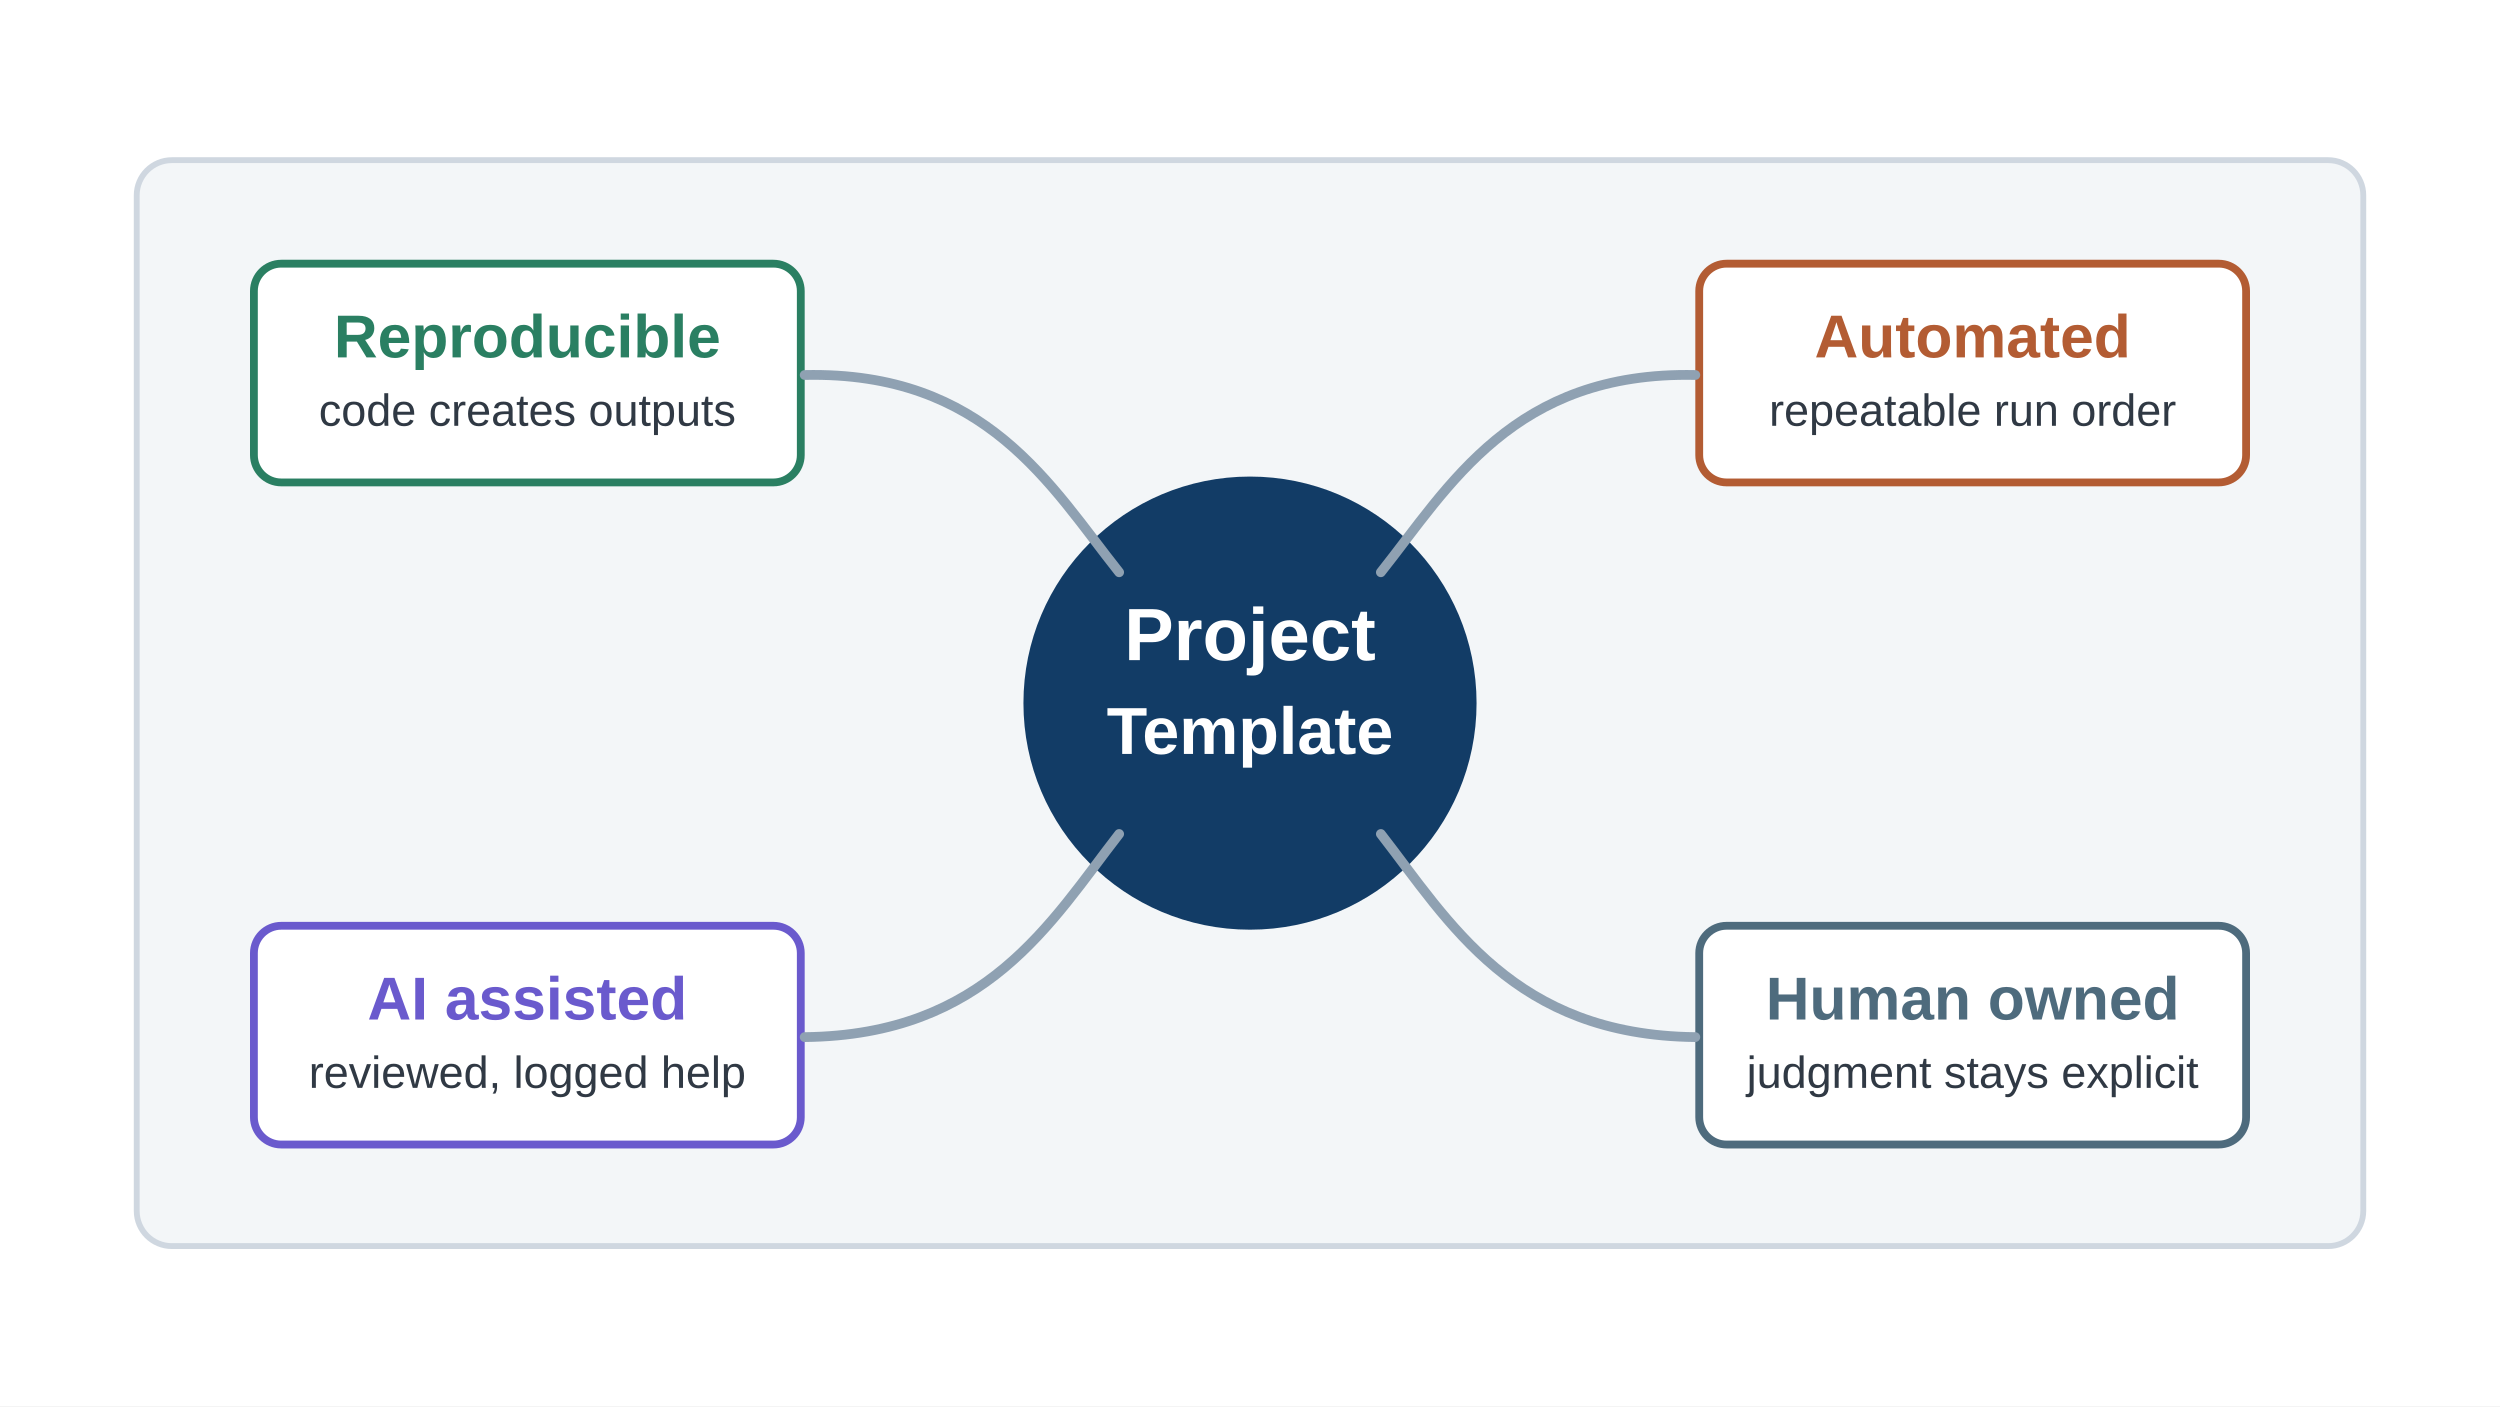
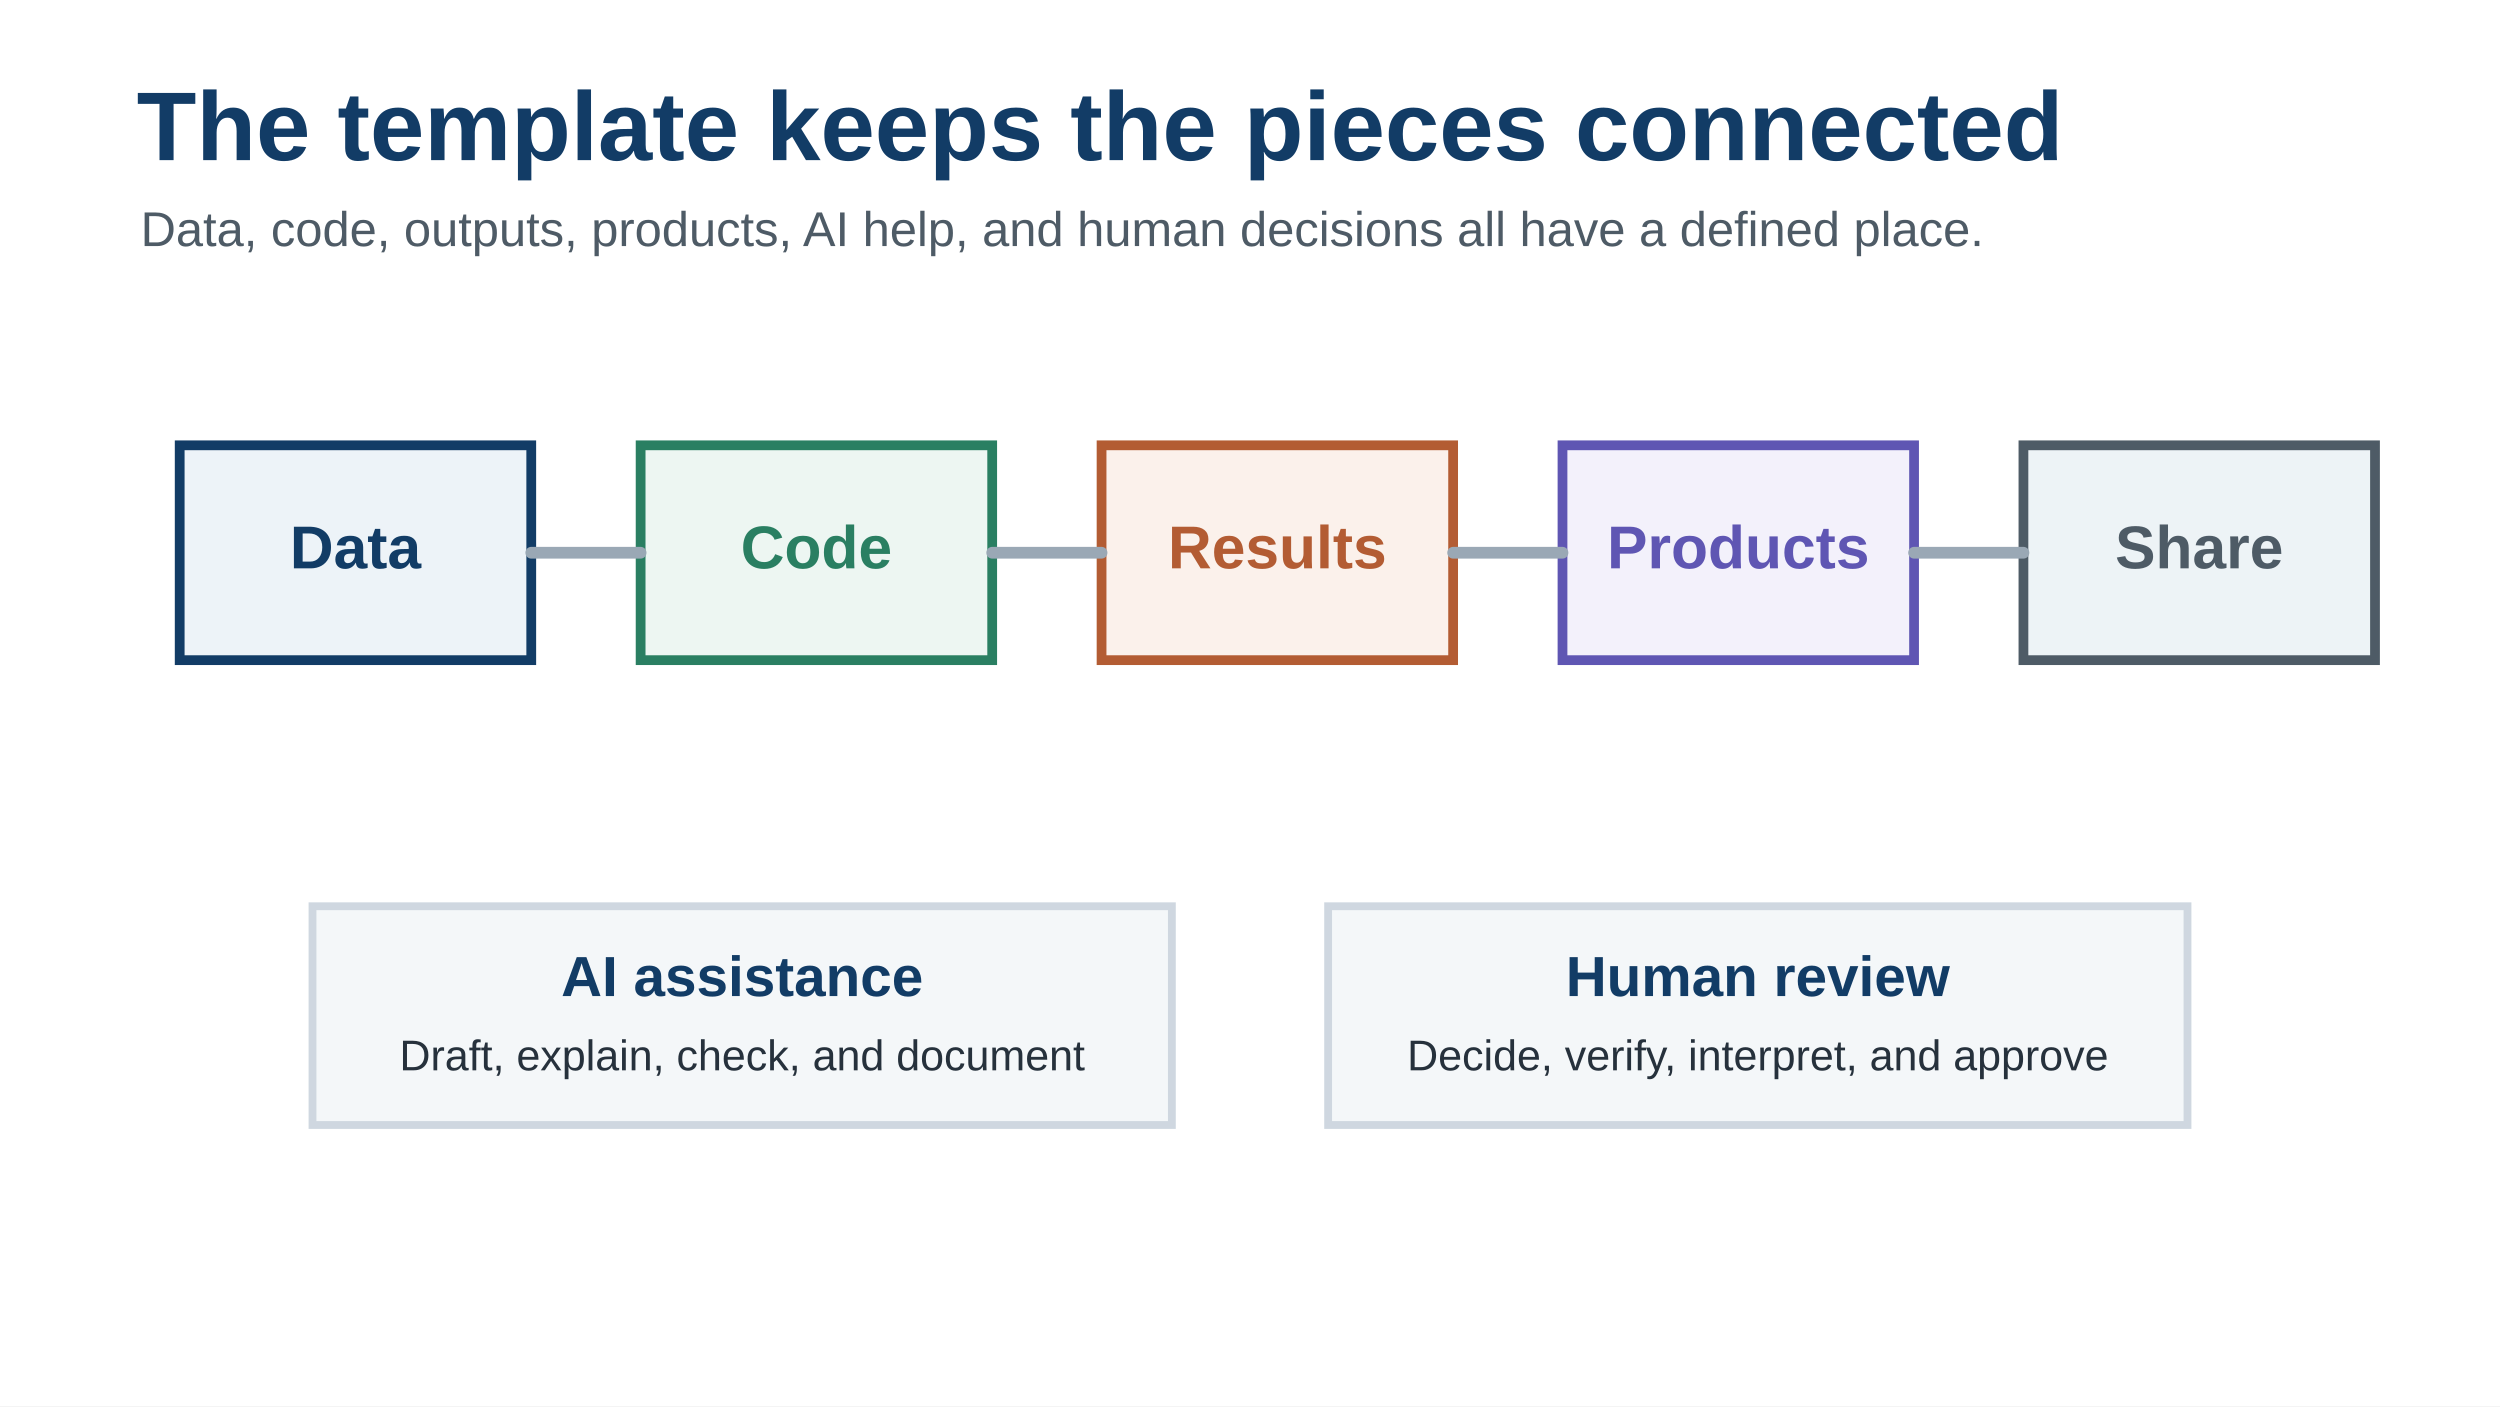
- <svg xmlns="http://www.w3.org/2000/svg" width="1280" height="720" viewBox="0 0 1280 720" role="img" aria-label="AI assisted reproducible analysis concept">
+ <svg xmlns="http://www.w3.org/2000/svg" width="1280" height="720" viewBox="0 0 1280 720" role="img" aria-label="Template concept for AI assisted reproducible analysis">
  <rect width="1280" height="720" fill="#ffffff" />
-   <rect x="70" y="82" width="1140" height="556" rx="18" fill="#f3f6f8" stroke="#cfd7e0" stroke-width="3" />
-   <circle cx="640" cy="360" r="116" fill="#123c66" />
-   <text x="640" y="338" text-anchor="middle" font-family="Arial, Helvetica, sans-serif" font-size="38" font-weight="700" fill="#ffffff">Project</text>
-   <text x="640" y="386" text-anchor="middle" font-family="Arial, Helvetica, sans-serif" font-size="34" font-weight="700" fill="#ffffff">Template</text>
+   <text x="70" y="82" font-family="Arial, Helvetica, sans-serif" font-size="50" font-weight="700" fill="#123c66">The template keeps the pieces connected</text>
+   <text x="72" y="126" font-family="Arial, Helvetica, sans-serif" font-size="25" fill="#4e5b66">Data, code, outputs, products, AI help, and human decisions all have a defined place.</text>
  <g font-family="Arial, Helvetica, sans-serif">
-     <rect x="130" y="135" width="280" height="112" rx="14" fill="#ffffff" stroke="#2a7f62" stroke-width="4" />
-     <text x="270" y="183" text-anchor="middle" font-size="31" font-weight="700" fill="#2a7f62">Reproducible</text>
-     <text x="270" y="218" text-anchor="middle" font-size="23" fill="#303944">code creates outputs</text>
-     <rect x="870" y="135" width="280" height="112" rx="14" fill="#ffffff" stroke="#b35c33" stroke-width="4" />
-     <text x="1010" y="183" text-anchor="middle" font-size="31" font-weight="700" fill="#b35c33">Automated</text>
-     <text x="1010" y="218" text-anchor="middle" font-size="23" fill="#303944">repeatable run order</text>
-     <rect x="130" y="474" width="280" height="112" rx="14" fill="#ffffff" stroke="#6a5acd" stroke-width="4" />
-     <text x="270" y="522" text-anchor="middle" font-size="31" font-weight="700" fill="#6a5acd">AI assisted</text>
-     <text x="270" y="557" text-anchor="middle" font-size="23" fill="#303944">reviewed, logged help</text>
-     <rect x="870" y="474" width="280" height="112" rx="14" fill="#ffffff" stroke="#4e6b7d" stroke-width="4" />
-     <text x="1010" y="522" text-anchor="middle" font-size="31" font-weight="700" fill="#4e6b7d">Human owned</text>
-     <text x="1010" y="557" text-anchor="middle" font-size="23" fill="#303944">judgment stays explicit</text>
-   </g>
-   <g stroke="#8fa1b2" stroke-width="5" fill="none" stroke-linecap="round">
-     <path d="M412 192 C505 190 538 249 573 293" />
-     <path d="M868 192 C775 190 742 249 707 293" />
-     <path d="M412 531 C505 530 538 472 573 427" />
-     <path d="M868 531 C775 530 742 472 707 427" />
+     <rect x="92" y="228" width="180" height="110" fill="#edf3f8" stroke="#123c66" stroke-width="5" />
+     <text x="182" y="291" text-anchor="middle" font-size="31" font-weight="700" fill="#123c66">Data</text>
+     <rect x="328" y="228" width="180" height="110" fill="#edf6f2" stroke="#2a7f62" stroke-width="5" />
+     <text x="418" y="291" text-anchor="middle" font-size="31" font-weight="700" fill="#2a7f62">Code</text>
+     <rect x="564" y="228" width="180" height="110" fill="#fbf1eb" stroke="#b35c33" stroke-width="5" />
+     <text x="654" y="291" text-anchor="middle" font-size="31" font-weight="700" fill="#b35c33">Results</text>
+     <rect x="800" y="228" width="180" height="110" fill="#f3f1fb" stroke="#5f56b3" stroke-width="5" />
+     <text x="890" y="291" text-anchor="middle" font-size="31" font-weight="700" fill="#5f56b3">Products</text>
+     <rect x="1036" y="228" width="180" height="110" fill="#edf3f6" stroke="#4e5b66" stroke-width="5" />
+     <text x="1126" y="291" text-anchor="middle" font-size="31" font-weight="700" fill="#4e5b66">Share</text>
+     <g stroke="#9aa8b5" stroke-width="6" stroke-linecap="round">
+       <line x1="272" y1="283" x2="328" y2="283" />
+       <line x1="508" y1="283" x2="564" y2="283" />
+       <line x1="744" y1="283" x2="800" y2="283" />
+       <line x1="980" y1="283" x2="1036" y2="283" />
+     </g>
+     <rect x="160" y="464" width="440" height="112" fill="#f4f7f9" stroke="#cfd7e0" stroke-width="4" />
+     <text x="380" y="510" text-anchor="middle" font-size="29" font-weight="700" fill="#123c66">AI assistance</text>
+     <text x="380" y="548" text-anchor="middle" font-size="22" fill="#26313c">Draft, explain, check, and document</text>
+     <rect x="680" y="464" width="440" height="112" fill="#f4f7f9" stroke="#cfd7e0" stroke-width="4" />
+     <text x="900" y="510" text-anchor="middle" font-size="29" font-weight="700" fill="#123c66">Human review</text>
+     <text x="900" y="548" text-anchor="middle" font-size="22" fill="#26313c">Decide, verify, interpret, and approve</text>
  </g>
</svg>
